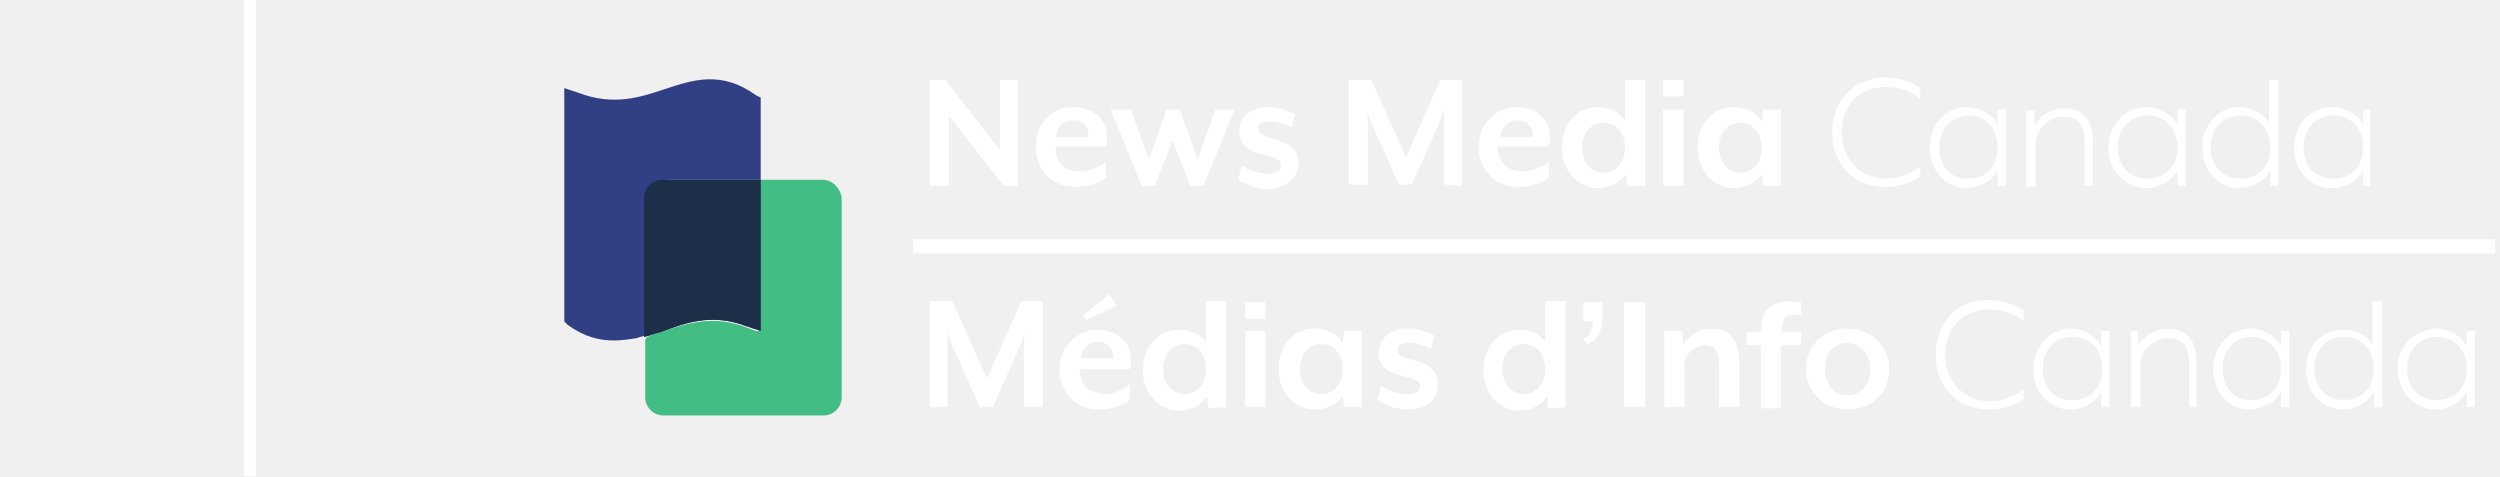
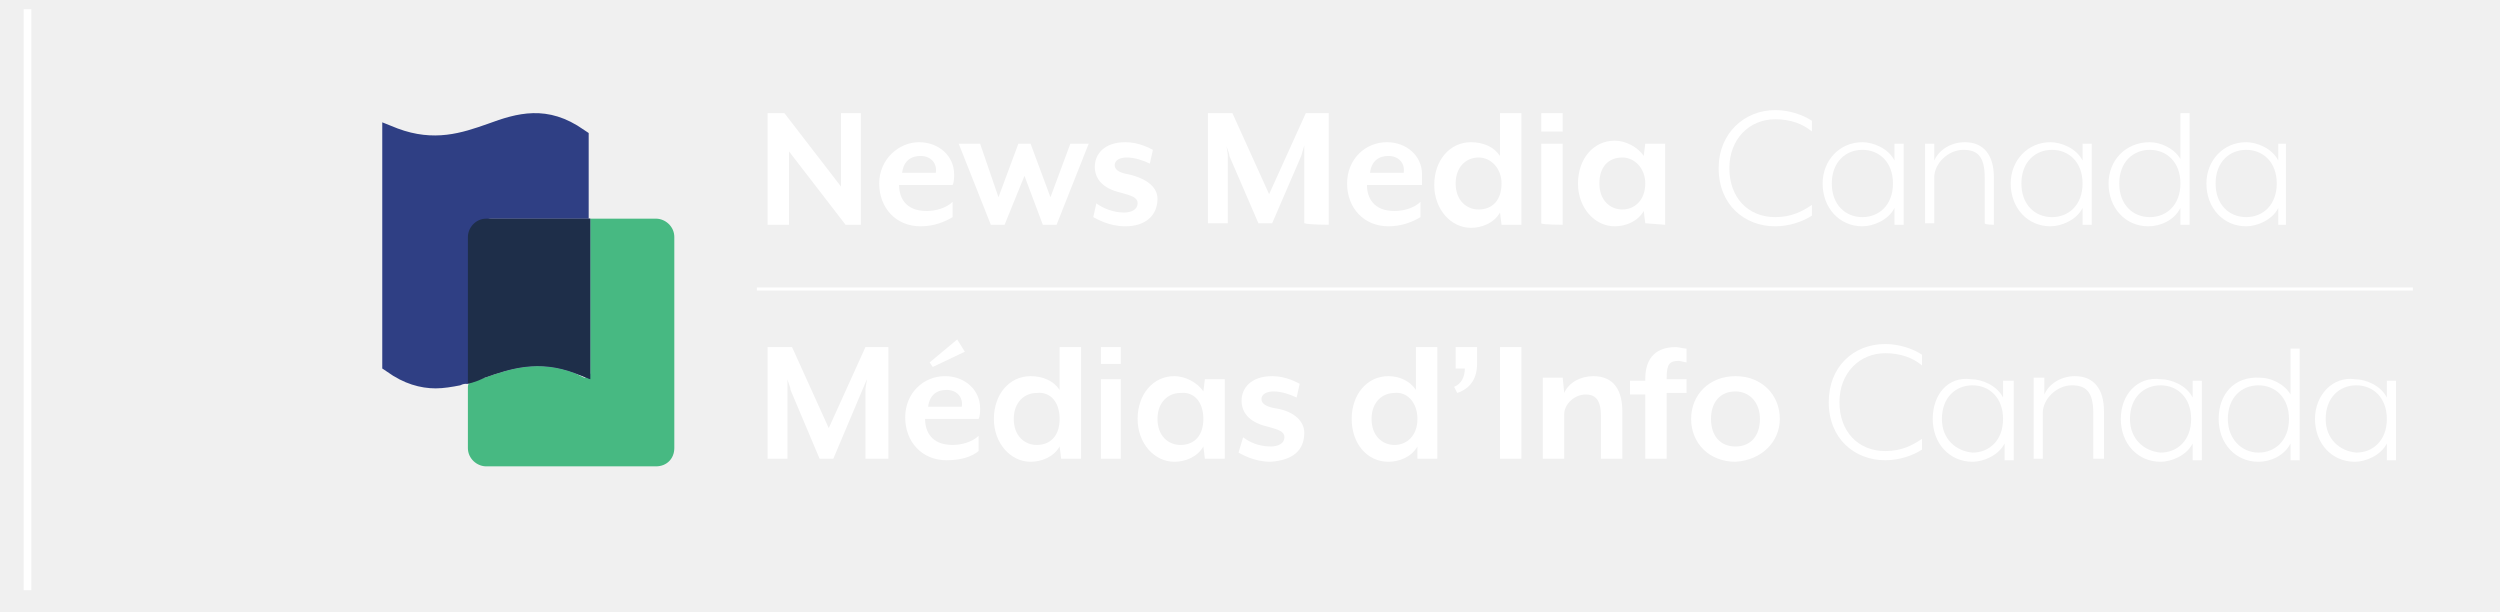
- <svg xmlns="http://www.w3.org/2000/svg" version="1.1" id="Layer_1" x="0px" y="0px" width="210px" height="40px" viewBox="0 0 210 40" style="enable-background:new 0 0 210 40;" xml:space="preserve">
+ <svg xmlns="http://www.w3.org/2000/svg" version="1.1" id="Layer_1" x="0px" y="0px" width="163.5px" height="40px" viewBox="0 0 163.5 40" style="enable-background:new 0 0 163.5 40;" xml:space="preserve">
  <style type="text/css">
- 	.st0{fill:#FFFFFF;}
- 	.st1{fill:none;stroke:#FFFFFF;stroke-miterlimit:10;}
- 	.st2{fill:#313F85;}
- 	.st3{fill:#42BD83;}
- 	.st4{fill:#1D2E49;}
+ 	.st0{fill:none;stroke:#FFFFFF;stroke-width:0.5;}
+ 	.st1{fill:#FFFFFF;}
+ 	.st2{fill:#2F3F84;}
+ 	.st3{fill:#47B982;}
+ 	.st4{fill:#1E2E49;}
</style>
-   <g id="Layer_2">
- </g>
-   <g id="Layer_1_1_">
-     <g>
-       <polygon class="st0" points="84.3,15.6 79.7,9.7 79.7,15.6 78.1,15.6 78.1,6.7 79.4,6.7 84,12.6 84,6.7 85.5,6.7 85.5,15.6   " />
-       <path class="st0" d="M91.4,11.5L91.4,11.5h-2.7c0.1-1,0.7-1.4,1.5-1.4C91.1,10.1,91.5,10.8,91.4,11.5 M93,11.5L93,11.5    C93,10,91.8,9,90.1,9S87,10.3,87,12.3s1.4,3.4,3.3,3.4c1,0,2-0.3,2.6-0.8v-1.3c-0.5,0.4-1.3,0.8-2.1,0.8c-1.7,0-2.2-1.1-2.1-2.1    h4.2C92.9,12.2,93,11.8,93,11.5" />
-       <polygon class="st0" points="103.7,9.2 103.7,9.2 102.1,9.2 100.6,13.4 99.1,9.2 98,9.2 96.5,13.4 95,9.2 93.3,9.2 95.9,15.6     97,15.6 98.5,11.8 100,15.6 101.1,15.6   " />
-       <path class="st0" d="M109.1,13.6L109.1,13.6c0-0.9-0.7-1.6-2.3-2c-0.7-0.2-1.1-0.4-1.1-0.8c0-0.4,0.3-0.6,1-0.6    c0.6,0,1.3,0.2,1.8,0.5l0.3-1.1c-0.2-0.1-1.1-0.6-2.2-0.6c-1.7,0-2.5,0.9-2.5,2c0,0.9,0.5,1.7,2.1,2c0.9,0.2,1.4,0.4,1.4,0.9    s-0.5,0.7-1.1,0.7c-0.9,0-1.7-0.4-2.2-0.7l-0.3,1.2c0.3,0.2,1.3,0.8,2.5,0.8C108.1,15.8,109.1,14.9,109.1,13.6" />
-       <path class="st0" d="M122.8,15.6L122.8,15.6V6.7H121l-2.9,6.5l-2.9-6.5h-1.9v8.8h1.6v-5.4c0-0.2-0.1-0.8-0.1-0.9    c0,0.1,0.2,0.6,0.3,0.9l2.4,5.4h1.1l2.4-5.4l0.3-0.9c0,0.1,0,0.6,0,0.9v5.4L122.8,15.6z" />
-       <path class="st0" d="M128.7,11.5L128.7,11.5H126c0.2-1,0.8-1.4,1.5-1.4C128.3,10.1,128.9,10.8,128.7,11.5 M130.2,11.5L130.2,11.5    c0-1.5-1.2-2.5-2.8-2.5c-1.6,0-3.2,1.3-3.2,3.3s1.4,3.4,3.3,3.4c1.1,0,2-0.3,2.6-0.8v-1.3c-0.5,0.4-1.4,0.8-2.1,0.8    c-1.7,0-2.2-1.1-2.2-2.1h4.2C130.2,12.2,130.2,11.8,130.2,11.5" />
-       <path class="st0" d="M136.5,12.4L136.5,12.4c0,1.3-0.8,2.1-1.8,2.1s-1.8-0.8-1.8-2.1s0.8-2.1,1.8-2.1    C135.7,10.3,136.5,11.1,136.5,12.4 M138.2,15.6L138.2,15.6V6.7h-1.7v3.4C136,9.4,135.1,9,134.2,9c-1.7,0-3,1.4-3,3.4    c0,1.9,1.3,3.4,3,3.4c0.9,0,1.9-0.4,2.4-1.2l0.1,1L138.2,15.6L138.2,15.6z" />
-       <path class="st0" d="M141.4,15.6L141.4,15.6V9.2h-1.7v6.4H141.4z M141.4,8.1L141.4,8.1V6.7h-1.7v1.4    C139.7,8.1,141.4,8.1,141.4,8.1z" />
-       <path class="st0" d="M148,12.4L148,12.4c0,1.3-0.8,2.1-1.8,2.1s-1.8-0.8-1.8-2.1s0.8-2.1,1.8-2.1C147.1,10.3,148,11.1,148,12.4     M149.6,15.6L149.6,15.6V9.2h-1.5l-0.1,1c-0.5-0.8-1.5-1.2-2.4-1.2c-1.7,0-3,1.4-3,3.4c0,1.9,1.3,3.4,3,3.4c0.9,0,1.9-0.4,2.4-1.2    l0.1,1L149.6,15.6L149.6,15.6z" />
-       <path class="st0" d="M153.9,11.1L153.9,11.1c0,2.9,2,4.6,4.5,4.6c1,0,2.2-0.3,2.9-0.9V14c-0.7,0.5-1.6,1-2.9,1    c-2.1,0-3.7-1.6-3.7-3.9s1.5-3.8,3.7-3.8c1.3,0,2.2,0.4,2.9,1V7.4c-0.7-0.5-1.8-0.9-2.9-0.9C155.9,6.5,153.9,8.3,153.9,11.1" />
-       <path class="st0" d="M162.9,12.4L162.9,12.4c0-1.7,1.1-2.7,2.5-2.7c1.3,0,2.4,1,2.4,2.7s-1.1,2.6-2.4,2.6    C164,15.1,162.9,14.1,162.9,12.4 M162.1,12.4L162.1,12.4c0,1.9,1.3,3.4,3.1,3.4c0.9,0,2.1-0.5,2.6-1.5v1.3h0.7V9.2h-0.7v1.3    c-0.5-1-1.6-1.5-2.6-1.5C163.4,9,162.1,10.5,162.1,12.4" />
-       <path class="st0" d="M175.8,15.6L175.8,15.6v-3.7c0-1.8-0.8-2.8-2.4-2.8c-1,0-2.1,0.6-2.5,1.5V9.3h-0.7v6.4h0.8V12    c0-1.1,1.1-2.2,2.3-2.2c1.1,0,1.8,0.5,1.8,2.2v3.6H175.8z" />
-       <path class="st0" d="M177.9,12.4L177.9,12.4c0-1.7,1.1-2.7,2.5-2.7s2.5,1,2.5,2.7s-1.1,2.6-2.5,2.6S177.9,14.1,177.9,12.4     M177.1,12.4L177.1,12.4c0,1.9,1.4,3.4,3.2,3.4c0.9,0,2.1-0.5,2.6-1.5v1.3h0.7V9.2h-0.7v1.3c-0.5-1-1.6-1.5-2.6-1.5    C178.5,9,177.1,10.5,177.1,12.4" />
-       <path class="st0" d="M185.7,12.4L185.7,12.4c0-1.7,1.1-2.7,2.5-2.7s2.5,1,2.5,2.7s-1.1,2.6-2.5,2.6S185.7,14.1,185.7,12.4     M185,12.4L185,12.4c0,1.9,1.3,3.4,3.1,3.4c1,0,2.1-0.5,2.6-1.5v1.3h0.7V6.7h-0.8v3.6C190.1,9.5,189,9,188.1,9    C186.3,9,185,10.5,185,12.4" />
-       <path class="st0" d="M193.5,12.4L193.5,12.4c0-1.7,1.1-2.7,2.5-2.7s2.5,1,2.5,2.7S197.4,15,196,15S193.5,14.1,193.5,12.4     M192.7,12.4L192.7,12.4c0,1.9,1.3,3.4,3.2,3.4c0.9,0,2.1-0.5,2.6-1.5v1.3h0.6V9.2h-0.6v1.3c-0.5-1-1.6-1.5-2.6-1.5    C194,9,192.7,10.5,192.7,12.4" />
-       <path class="st0" d="M87.6,34.2L87.6,34.2v-8.9h-1.8l-2.9,6.5L80,25.3h-1.9v8.9h1.5v-5.4c0-0.2,0-0.8,0-0.9c0,0.1,0.2,0.6,0.3,0.9    l2.4,5.4h1.1l2.4-5.4l0.3-0.9c0,0.1-0.1,0.6-0.1,0.9v5.4C86,34.2,87.6,34.2,87.6,34.2z" />
-       <path class="st0" d="M93.8,25.7L93.8,25.7l-0.6-1L91,26.5l0.2,0.4L93.8,25.7z M93.5,30.1L93.5,30.1h-2.7c0.1-1,0.8-1.4,1.5-1.4    C93.1,28.8,93.6,29.4,93.5,30.1 M95,30.2L95,30.2c0-1.5-1.2-2.5-2.8-2.5C90.6,27.7,89,29,89,31s1.4,3.4,3.3,3.4c1,0,2-0.3,2.6-0.8    v-1.3c-0.5,0.4-1.3,0.8-2,0.8c-1.7,0-2.2-1.1-2.2-2.1h4.2C95,30.9,95,30.5,95,30.2" />
-       <path class="st0" d="M101.3,31L101.3,31c0,1.3-0.8,2.1-1.8,2.1s-1.8-0.8-1.8-2.1c0-1.3,0.8-2.1,1.8-2.1    C100.6,28.9,101.3,29.7,101.3,31 M103,34.2L103,34.2v-8.9h-1.7v3.4c-0.5-0.7-1.4-1-2.3-1c-1.7,0-3,1.4-3,3.4c0,1.9,1.3,3.4,3,3.4    c0.9,0,1.9-0.4,2.4-1.2l0.1,1L103,34.2L103,34.2z" />
-       <path class="st0" d="M106.3,34.2L106.3,34.2v-6.4h-1.7v6.4H106.3z M106.3,26.8L106.3,26.8v-1.4h-1.7v1.4H106.3z" />
-       <path class="st0" d="M112.8,31L112.8,31c0,1.3-0.8,2.1-1.8,2.1s-1.8-0.8-1.8-2.1c0-1.3,0.8-2.1,1.8-2.1    C112,28.9,112.8,29.7,112.8,31 M114.4,34.2L114.4,34.2v-6.4h-1.5l-0.1,1c-0.5-0.8-1.5-1.2-2.4-1.2c-1.7,0-3,1.4-3,3.4    c0,1.9,1.3,3.4,3,3.4c0.9,0,1.9-0.4,2.4-1.2l0.1,1H114.4L114.4,34.2z" />
-       <path class="st0" d="M120.8,32.2L120.8,32.2c0-0.9-0.7-1.7-2.3-2c-0.7-0.2-1.1-0.3-1.1-0.8c0-0.4,0.3-0.6,1-0.6    c0.6,0,1.3,0.2,1.8,0.5l0.3-1.1c-0.2-0.1-1.1-0.6-2.2-0.6c-1.7,0-2.5,1-2.5,2c0,0.9,0.5,1.7,2.1,2c0.9,0.2,1.4,0.4,1.4,0.8    c0,0.5-0.4,0.7-1.1,0.7c-1,0-1.7-0.4-2.2-0.7l-0.3,1.2c0.3,0.2,1.3,0.8,2.5,0.8C119.8,34.4,120.8,33.6,120.8,32.2" />
-       <path class="st0" d="M129.8,31L129.8,31c0,1.3-0.8,2.1-1.8,2.1s-1.8-0.8-1.8-2.1c0-1.3,0.8-2.1,1.8-2.1    C129,28.9,129.8,29.7,129.8,31 M131.5,34.2L131.5,34.2v-8.9h-1.7v3.4c-0.5-0.7-1.4-1-2.2-1c-1.7,0-3,1.4-3,3.4    c0,1.9,1.3,3.4,3,3.4c0.9,0,1.8-0.4,2.4-1.2v1L131.5,34.2L131.5,34.2z" />
-       <path class="st0" d="M134.6,26.8L134.6,26.8v-1.4H133V27h0.8c0,0.6-0.2,1.2-0.8,1.5l0.3,0.4C134.1,28.7,134.6,27.8,134.6,26.8" />
-       <polygon class="st0" points="138.2,34.2 138.2,34.2 138.2,25.4 136.4,25.4 136.4,34.2   " />
-       <path class="st0" d="M146.1,34.2L146.1,34.2v-3.8c0-1.6-0.6-2.8-2.3-2.8c-1,0-1.9,0.5-2.4,1.4l-0.1-1.2h-1.5v6.4h1.7v-3.6    c0-0.9,0.9-1.6,1.7-1.6c0.8,0,1.2,0.4,1.2,1.7v3.5H146.1L146.1,34.2L146.1,34.2z" />
-       <path class="st0" d="M151.3,29L151.3,29v-1.1h-1.6v-0.1c0-1.1,0.3-1.4,1-1.4c0.2,0,0.4,0.1,0.6,0.1v-1.1c-0.2,0-0.6-0.1-0.9-0.1    c-1.5,0-2.5,0.7-2.5,2.5v0.1h-1.2V29h1.2v5.3h1.7V29H151.3L151.3,29z" />
-       <path class="st0" d="M157.1,31L157.1,31c0,1.3-0.8,2.2-1.9,2.2c-1.1,0-1.9-0.9-1.9-2.2s0.7-2.2,1.9-2.2    C156.3,28.9,157.1,29.7,157.1,31 M158.7,31L158.7,31c0-1.9-1.5-3.4-3.5-3.4c-2.1,0-3.5,1.5-3.5,3.4c0,1.9,1.5,3.4,3.5,3.4    S158.7,33,158.7,31" />
-       <path class="st0" d="M162.6,29.8L162.6,29.8c0,2.9,2,4.6,4.5,4.6c1,0,2.2-0.3,2.9-0.9v-0.8c-0.7,0.5-1.6,1-2.9,1    c-2.1,0-3.7-1.6-3.7-3.9s1.5-3.8,3.7-3.8c1.3,0,2.2,0.4,2.9,1v-0.9c-0.7-0.5-1.8-0.9-2.9-0.9C164.6,25.1,162.6,26.9,162.6,29.8" />
-       <path class="st0" d="M171.6,31L171.6,31c0-1.7,1.1-2.7,2.5-2.7s2.5,1,2.5,2.7s-1.1,2.6-2.5,2.6C172.7,33.7,171.6,32.7,171.6,31     M170.8,31L170.8,31c0,1.9,1.3,3.4,3.1,3.4c0.9,0,2.1-0.5,2.6-1.5v1.3h0.7v-6.4h-0.7v1.3c-0.5-1-1.6-1.5-2.6-1.5    C172.1,27.7,170.8,29.1,170.8,31" />
-       <path class="st0" d="M184.5,34.2L184.5,34.2v-3.8c0-1.8-0.8-2.8-2.4-2.8c-1,0-2.1,0.6-2.5,1.5v-1.3H179v6.4h0.8v-3.6    c0-1.1,1.1-2.2,2.3-2.2c1.1,0,1.8,0.5,1.8,2.2v3.6L184.5,34.2z" />
-       <path class="st0" d="M186.7,31L186.7,31c0-1.7,1.1-2.7,2.4-2.7c1.4,0,2.5,1,2.5,2.7s-1.1,2.6-2.5,2.6    C187.8,33.7,186.7,32.7,186.7,31 M185.9,31L185.9,31c0,1.9,1.3,3.4,3.1,3.4c0.9,0,2.1-0.5,2.6-1.5v1.3h0.7v-6.4h-0.7v1.3    c-0.5-1-1.6-1.5-2.6-1.5C187.2,27.7,185.9,29.1,185.9,31" />
-       <path class="st0" d="M194.4,31L194.4,31c0-1.7,1.1-2.7,2.5-2.7s2.5,1,2.5,2.7s-1.1,2.6-2.5,2.6S194.4,32.7,194.4,31 M193.7,31    L193.7,31c0,1.9,1.3,3.4,3.1,3.4c1,0,2.1-0.5,2.6-1.5v1.3h0.7v-8.9h-0.8V29c-0.5-0.9-1.5-1.3-2.5-1.3    C195,27.7,193.7,29.1,193.7,31" />
-       <path class="st0" d="M202.2,31L202.2,31c0-1.7,1.1-2.7,2.5-2.7s2.5,1,2.5,2.7s-1.1,2.6-2.5,2.6S202.2,32.7,202.2,31 M201.4,31    L201.4,31c0,1.9,1.4,3.4,3.2,3.4c0.9,0,2.1-0.5,2.6-1.5v1.3h0.7v-6.4h-0.7v1.3c-0.5-1-1.6-1.5-2.6-1.5    C202.8,27.7,201.4,29.1,201.4,31" />
-       <polygon class="st1" points="77.2,20.6 77.2,20.6 209.1,20.6 209.1,20.8 77.2,20.8   " />
-       <path class="st2" d="M56.2,15.1L56.2,15.1h7.7V8.2L63.5,8c-2.9-2.1-5.3-1.3-7.7-0.5c-2.1,0.7-4.3,1.4-7.2,0.3l-1.2-0.4V27l0.3,0.3    c1.4,1,2.6,1.3,3.9,1.3c0.6,0,1.3-0.1,1.9-0.2c0.2-0.1,0.4-0.1,0.6-0.2V17.1C54.1,16,55,15.1,56.2,15.1" />
-       <path class="st3" d="M69.1,15.1L69.1,15.1h-5.2v12.4c0,0.2-0.2,0.4-0.4,0.3l-0.8-0.3c-2.9-1.1-5.1-0.3-7.2,0.4    c-0.4,0.1-0.7,0.2-1.1,0.4c-0.1,0-0.2,0.2-0.2,0.3v4.8c0,0.8,0.7,1.5,1.5,1.5h13.5c0.8,0,1.5-0.7,1.5-1.5V16.6    C70.6,15.8,69.9,15.1,69.1,15.1" />
-       <path class="st2" d="M62.7,27.4L62.7,27.4l1.2,0.4V15.1h-7.7c-1.1,0-2.1,1-2.1,2.1v11.1c0.5-0.1,0.9-0.3,1.4-0.4    C57.6,27.1,59.8,26.3,62.7,27.4" />
-       <path class="st4" d="M62.7,27.4L62.7,27.4l1.2,0.4V15.1h-8.3c-0.8,0-1.5,0.7-1.5,1.5v11.7c0.5-0.1,0.9-0.3,1.4-0.4    C57.6,27.1,59.8,26.3,62.7,27.4" />
-     </g>
-     <line class="st1" x1="21" y1="0" x2="21" y2="40" />
+   <line class="st0" x1="1.8" y1="0.6" x2="1.8" y2="38.6" />
+   <g>
+     <polygon class="st1" points="55.3,14.7 51.6,9.9 51.6,14.7 50.2,14.7 50.2,7.4 51.3,7.4 55,12.2 55,7.4 56.3,7.4 56.3,14.7  " />
+     <path class="st1" d="M61.2,11.3L61.2,11.3H59c0.1-0.8,0.6-1.1,1.2-1.1C60.9,10.2,61.3,10.7,61.2,11.3 M62.4,11.4L62.4,11.4   c0-1.2-1-2.1-2.3-2.1s-2.6,1.1-2.6,2.7s1.1,2.8,2.7,2.8c0.9,0,1.6-0.3,2.1-0.6v-1c-0.4,0.4-1.1,0.6-1.7,0.6c-1.4,0-1.8-0.9-1.8-1.7   h3.5C62.4,11.9,62.4,11.6,62.4,11.4" />
+     <polygon class="st1" points="71.2,9.4 71.2,9.4 70,9.4 68.7,12.9 67.4,9.4 66.6,9.4 65.3,12.9 64.1,9.4 62.7,9.4 64.8,14.7    65.7,14.7 67,11.5 68.2,14.7 69.1,14.7  " />
+     <path class="st1" d="M75.7,13L75.7,13c0-0.7-0.6-1.3-1.9-1.6c-0.6-0.1-0.9-0.3-0.9-0.6s0.3-0.5,0.8-0.5s1.1,0.2,1.5,0.4l0.2-0.9   c-0.2-0.1-0.9-0.5-1.8-0.5c-1.4,0-2,0.8-2,1.6c0,0.7,0.4,1.4,1.7,1.7c0.7,0.2,1.1,0.3,1.1,0.7s-0.4,0.6-0.9,0.6   c-0.7,0-1.4-0.3-1.8-0.6l-0.2,0.9c0.2,0.1,1,0.6,2.1,0.6C74.9,14.8,75.7,14.1,75.7,13" />
+     <path class="st1" d="M86.9,14.7L86.9,14.7V7.4h-1.5L83,12.7l-2.4-5.3H79v7.2h1.3v-4.4c0-0.2-0.1-0.7-0.1-0.7c0,0.1,0.2,0.5,0.2,0.7   l1.9,4.4h0.9l1.9-4.4l0.2-0.7c0,0.1,0,0.5,0,0.7v4.4C85.6,14.7,86.9,14.7,86.9,14.7z" />
+     <path class="st1" d="M91.8,11.3L91.8,11.3h-2.2c0.1-0.8,0.6-1.1,1.2-1.1C91.5,10.2,91.9,10.7,91.8,11.3 M93,11.4L93,11.4   c0-1.2-1-2.1-2.3-2.1c-1.4,0-2.6,1.1-2.6,2.7s1.1,2.8,2.7,2.8c0.9,0,1.6-0.3,2.1-0.6v-1c-0.4,0.4-1.1,0.6-1.7,0.6   c-1.4,0-1.8-0.9-1.8-1.7H93C93,11.9,93,11.6,93,11.4" />
+     <path class="st1" d="M98.2,12L98.2,12c0,1.1-0.6,1.7-1.5,1.7c-0.8,0-1.5-0.6-1.5-1.7s0.7-1.7,1.5-1.7S98.2,11,98.2,12 M99.5,14.7   L99.5,14.7V7.4h-1.4v2.8c-0.4-0.6-1.1-0.9-1.9-0.9c-1.4,0-2.4,1.2-2.4,2.8s1.1,2.8,2.4,2.8c0.7,0,1.5-0.3,1.9-1l0.1,0.8L99.5,14.7   L99.5,14.7z" />
+     <path class="st1" d="M102.2,14.7L102.2,14.7V9.4h-1.4v5.2C100.8,14.7,102.2,14.7,102.2,14.7z M102.2,8.5L102.2,8.5V7.4h-1.4v1.2   h1.4V8.5z" />
+     <path class="st1" d="M107.6,12L107.6,12c0,1.1-0.7,1.7-1.5,1.7s-1.5-0.6-1.5-1.7s0.6-1.7,1.5-1.7C106.9,10.3,107.6,11,107.6,12    M108.9,14.7L108.9,14.7V9.4h-1.3l-0.1,0.8c-0.4-0.6-1.2-1-1.9-1c-1.4,0-2.4,1.2-2.4,2.8s1.1,2.8,2.4,2.8c0.7,0,1.5-0.3,1.9-1   l0.1,0.8L108.9,14.7L108.9,14.7z" />
+     <path class="st1" d="M112.4,11L112.4,11c0,2.4,1.7,3.8,3.7,3.8c0.9,0,1.8-0.3,2.4-0.7v-0.7c-0.6,0.4-1.3,0.8-2.4,0.8   c-1.8,0-3-1.3-3-3.2s1.3-3.2,3-3.2c1,0,1.8,0.3,2.4,0.8V7.9c-0.6-0.4-1.5-0.7-2.4-0.7C114.1,7.2,112.4,8.7,112.4,11" />
+     <path class="st1" d="M119.8,12L119.8,12c0-1.4,0.9-2.2,2-2.2s2,0.8,2,2.2s-0.9,2.2-2,2.2C120.7,14.2,119.8,13.4,119.8,12 M119.2,12   L119.2,12c0,1.6,1.1,2.8,2.6,2.8c0.7,0,1.7-0.4,2.1-1.2v1.1h0.6V9.4h-0.6v1.1c-0.4-0.8-1.4-1.2-2.1-1.2   C120.3,9.3,119.2,10.5,119.2,12" />
+     <path class="st1" d="M130.4,14.7L130.4,14.7v-3.1c0-1.5-0.7-2.3-1.9-2.3c-0.9,0-1.7,0.5-2,1.2V9.4h-0.6v5.2h0.6v-3   c0-0.9,0.9-1.8,1.9-1.8c0.9,0,1.4,0.4,1.4,1.8v3C129.8,14.7,130.4,14.7,130.4,14.7z" />
+     <path class="st1" d="M132.2,12L132.2,12c0-1.4,0.9-2.2,2-2.2s2,0.8,2,2.2s-0.9,2.2-2,2.2S132.2,13.4,132.2,12 M131.5,12L131.5,12   c0,1.6,1.1,2.8,2.6,2.8c0.7,0,1.7-0.4,2.1-1.2v1.1h0.6V9.4h-0.6v1.1c-0.4-0.8-1.4-1.2-2.1-1.2C132.6,9.3,131.5,10.5,131.5,12" />
+     <path class="st1" d="M138.6,12L138.6,12c0-1.4,0.9-2.2,2-2.2s2,0.8,2,2.2s-0.9,2.2-2,2.2S138.6,13.4,138.6,12 M137.9,12L137.9,12   c0,1.6,1.1,2.8,2.6,2.8c0.8,0,1.7-0.4,2.1-1.2v1.1h0.6V7.4h-0.6v3c-0.4-0.7-1.3-1.1-2-1.1C139,9.3,137.9,10.5,137.9,12" />
+     <path class="st1" d="M144.9,12L144.9,12c0-1.4,0.9-2.2,2-2.2s2,0.8,2,2.2s-0.9,2.2-2,2.2S144.9,13.4,144.9,12 M144.3,12L144.3,12   c0,1.6,1.1,2.8,2.6,2.8c0.7,0,1.7-0.4,2.1-1.2v1.1h0.5V9.4H149v1.1c-0.4-0.8-1.4-1.2-2.1-1.2C145.4,9.3,144.3,10.5,144.3,12" />
+     <path class="st1" d="M58.1,30L58.1,30v-7.3h-1.5L54.2,28l-2.4-5.3h-1.6V30h1.3v-4.5c0-0.2,0-0.7,0-0.7c0,0.1,0.2,0.5,0.2,0.7   l1.9,4.5h0.9l1.9-4.5l0.3-0.7c0,0.1-0.1,0.5-0.1,0.7V30C56.7,30,58.1,30,58.1,30z" />
+     <path class="st1" d="M63.1,23L63.1,23l-0.5-0.8l-1.8,1.5L61,24L63.1,23z M62.9,26.6L62.9,26.6h-2.2c0.1-0.8,0.6-1.1,1.2-1.1   C62.6,25.5,63,26,62.9,26.6 M64.1,26.7L64.1,26.7c0-1.2-1-2.1-2.3-2.1c-1.4,0-2.6,1.1-2.6,2.7s1.1,2.8,2.7,2.8   c0.9,0,1.6-0.2,2.1-0.6v-1c-0.4,0.4-1.1,0.6-1.7,0.6c-1.4,0-1.8-0.9-1.8-1.7H64C64.1,27.2,64.1,26.9,64.1,26.7" />
+     <path class="st1" d="M69.3,27.4L69.3,27.4c0,1.1-0.6,1.7-1.5,1.7c-0.8,0-1.5-0.6-1.5-1.7s0.7-1.7,1.5-1.7   C68.7,25.6,69.3,26.3,69.3,27.4 M70.7,30L70.7,30v-7.3h-1.4v2.8c-0.4-0.6-1.1-0.9-1.9-0.9c-1.4,0-2.4,1.2-2.4,2.8   c0,1.6,1.1,2.8,2.4,2.8c0.7,0,1.5-0.3,1.9-1l0.1,0.8L70.7,30L70.7,30z" />
+     <path class="st1" d="M73.3,30L73.3,30v-5.2H72V30H73.3z M73.3,23.8L73.3,23.8v-1.1H72v1.1H73.3z" />
+     <path class="st1" d="M78.7,27.4L78.7,27.4c0,1.1-0.6,1.7-1.5,1.7c-0.8,0-1.5-0.6-1.5-1.7s0.7-1.7,1.5-1.7   C78.1,25.6,78.7,26.3,78.7,27.4 M80.1,30L80.1,30v-5.2h-1.3l-0.1,0.8c-0.4-0.6-1.2-1-1.9-1c-1.4,0-2.4,1.2-2.4,2.8   c0,1.6,1.1,2.8,2.4,2.8c0.7,0,1.5-0.3,1.9-1l0.1,0.8L80.1,30L80.1,30z" />
+     <path class="st1" d="M85.3,28.3L85.3,28.3c0-0.7-0.6-1.4-1.9-1.6c-0.6-0.1-0.9-0.3-0.9-0.6c0-0.3,0.3-0.5,0.8-0.5s1.1,0.2,1.5,0.4   l0.2-0.9c-0.2-0.1-0.9-0.5-1.8-0.5c-1.4,0-2,0.8-2,1.6c0,0.7,0.4,1.4,1.7,1.7c0.7,0.2,1.1,0.3,1.1,0.7c0,0.4-0.4,0.6-0.9,0.6   c-0.8,0-1.4-0.3-1.8-0.6l-0.3,1c0.2,0.1,1,0.6,2.1,0.6C84.5,30.1,85.3,29.5,85.3,28.3" />
+     <path class="st1" d="M92.7,27.4L92.7,27.4c0,1.1-0.7,1.7-1.5,1.7s-1.5-0.6-1.5-1.7s0.7-1.7,1.5-1.7C92,25.6,92.7,26.3,92.7,27.4    M94,30L94,30v-7.3h-1.4v2.8c-0.4-0.6-1.1-0.9-1.8-0.9c-1.4,0-2.4,1.2-2.4,2.8c0,1.6,1,2.8,2.4,2.8c0.7,0,1.5-0.3,1.9-1V30H94   L94,30z" />
+     <path class="st1" d="M96.6,23.8L96.6,23.8v-1.1h-1.4v1.4h0.6c0,0.5-0.2,1-0.7,1.2l0.2,0.4C96.2,25.4,96.6,24.7,96.6,23.8" />
+     <polygon class="st1" points="99.5,30 99.5,30 99.5,22.7 98.1,22.7 98.1,30  " />
+     <path class="st1" d="M106.1,30L106.1,30v-3.1c0-1.3-0.5-2.3-1.9-2.3c-0.8,0-1.6,0.4-1.9,1.1l-0.1-1h-1.3V30h1.4v-2.9   c0-0.7,0.7-1.3,1.4-1.3c0.6,0,1,0.3,1,1.4V30H106.1L106.1,30z" />
+     <path class="st1" d="M110.3,25.7L110.3,25.7v-0.9H109v-0.1c0-0.9,0.2-1.1,0.8-1.1c0.1,0,0.4,0.1,0.5,0.1v-0.9   c-0.2,0-0.5-0.1-0.7-0.1c-1.2,0-2,0.6-2,2.1v0.1h-1v0.9h1V30h1.4v-4.3H110.3L110.3,25.7z" />
+     <path class="st1" d="M115.1,27.4L115.1,27.4c0,1.1-0.6,1.8-1.6,1.8s-1.6-0.7-1.6-1.8c0-1.1,0.6-1.8,1.6-1.8   C114.4,25.6,115.1,26.3,115.1,27.4 M116.4,27.4L116.4,27.4c0-1.6-1.2-2.8-2.9-2.8c-1.7,0-2.9,1.2-2.9,2.8c0,1.6,1.2,2.8,2.9,2.8   C115.2,30.1,116.4,28.9,116.4,27.4" />
+     <path class="st1" d="M119.6,26.3L119.6,26.3c0,2.4,1.7,3.8,3.7,3.8c0.9,0,1.8-0.3,2.4-0.7v-0.7c-0.6,0.4-1.3,0.8-2.4,0.8   c-1.8,0-3-1.3-3-3.2s1.3-3.2,3-3.2c1,0,1.8,0.3,2.4,0.8v-0.7c-0.6-0.4-1.5-0.7-2.4-0.7C121.2,22.5,119.6,24,119.6,26.3" />
+     <path class="st1" d="M127,27.4L127,27.4c0-1.4,0.9-2.2,2-2.2c1.1,0,2,0.8,2,2.2c0,1.4-0.9,2.2-2,2.2C127.9,29.5,127,28.7,127,27.4    M126.4,27.4L126.4,27.4c0,1.6,1.1,2.8,2.6,2.8c0.7,0,1.7-0.4,2.1-1.2v1.1h0.6v-5.2H131V26c-0.4-0.8-1.4-1.2-2.1-1.2   C127.4,24.6,126.4,25.8,126.4,27.4" />
+     <path class="st1" d="M137.6,30L137.6,30v-3.1c0-1.5-0.7-2.3-1.9-2.3c-0.9,0-1.7,0.5-2,1.2v-1.1H133V30h0.6v-3   c0-0.9,0.9-1.8,1.9-1.8c0.9,0,1.4,0.4,1.4,1.8v3C137,30,137.6,30,137.6,30z" />
+     <path class="st1" d="M139.3,27.4L139.3,27.4c0-1.4,0.9-2.2,2-2.2s2,0.8,2,2.2c0,1.4-0.9,2.2-2,2.2   C140.2,29.5,139.3,28.7,139.3,27.4 M138.7,27.4L138.7,27.4c0,1.6,1.1,2.8,2.6,2.8c0.7,0,1.7-0.4,2.1-1.2v1.1h0.6v-5.2h-0.6V26   c-0.4-0.8-1.4-1.2-2.1-1.2C139.8,24.6,138.7,25.8,138.7,27.4" />
+     <path class="st1" d="M145.7,27.4L145.7,27.4c0-1.4,0.9-2.2,2-2.2s2,0.8,2,2.2c0,1.4-0.9,2.2-2,2.2S145.7,28.7,145.7,27.4    M145.1,27.4L145.1,27.4c0,1.6,1.1,2.8,2.6,2.8c0.8,0,1.7-0.4,2.1-1.2v1.1h0.6v-7.3h-0.6v3c-0.4-0.7-1.3-1.1-2-1.1   C146.1,24.6,145.1,25.8,145.1,27.4" />
+     <path class="st1" d="M152.1,27.4L152.1,27.4c0-1.4,0.9-2.2,2-2.2s2,0.8,2,2.2c0,1.4-0.9,2.2-2,2.2C153,29.5,152.1,28.7,152.1,27.4    M151.4,27.4L151.4,27.4c0,1.6,1.1,2.8,2.6,2.8c0.7,0,1.7-0.4,2.1-1.2v1.1h0.6v-5.2h-0.6V26c-0.4-0.8-1.4-1.2-2.1-1.2   C152.6,24.6,151.4,25.8,151.4,27.4" />
+     <polygon class="st1" points="49.5,18.8 49.5,18.8 157.8,18.8 157.8,19 49.5,19  " />
+     <path class="st2" d="M32.2,14.3L32.2,14.3h6.3V8.7l-0.3-0.2c-2.4-1.7-4.4-1.1-6.3-0.4c-1.7,0.6-3.5,1.2-5.9,0.3L25,8v16.1l0.3,0.2   c1.1,0.8,2.2,1.1,3.2,1.1c0.5,0,1.1-0.1,1.6-0.2c0.2-0.1,0.3-0.1,0.5-0.1V16C30.6,15,31.3,14.3,32.2,14.3" />
+     <path class="st3" d="M42.9,14.3L42.9,14.3h-4.3v10.1c0,0.2-0.2,0.3-0.4,0.3l-0.6-0.3c-2.4-0.9-4.2-0.3-5.9,0.3   c-0.3,0.1-0.6,0.2-0.9,0.3c-0.1,0-0.2,0.1-0.2,0.3v4c0,0.7,0.6,1.2,1.2,1.2h11.1c0.7,0,1.2-0.5,1.2-1.2V15.5   C44.1,14.8,43.5,14.3,42.9,14.3" />
+     <path class="st2" d="M37.6,24.4L37.6,24.4l1,0.4V14.3h-6.4c-0.9,0-1.7,0.8-1.7,1.7v9.1c0.4-0.1,0.7-0.2,1.1-0.4   C33.4,24.1,35.2,23.5,37.6,24.4" />
+     <path class="st4" d="M37.6,24.4L37.6,24.4l1,0.4V14.3h-6.8c-0.7,0-1.2,0.6-1.2,1.2v9.6c0.4-0.1,0.7-0.2,1.1-0.4   C33.4,24.1,35.2,23.5,37.6,24.4" />
  </g>
</svg>
